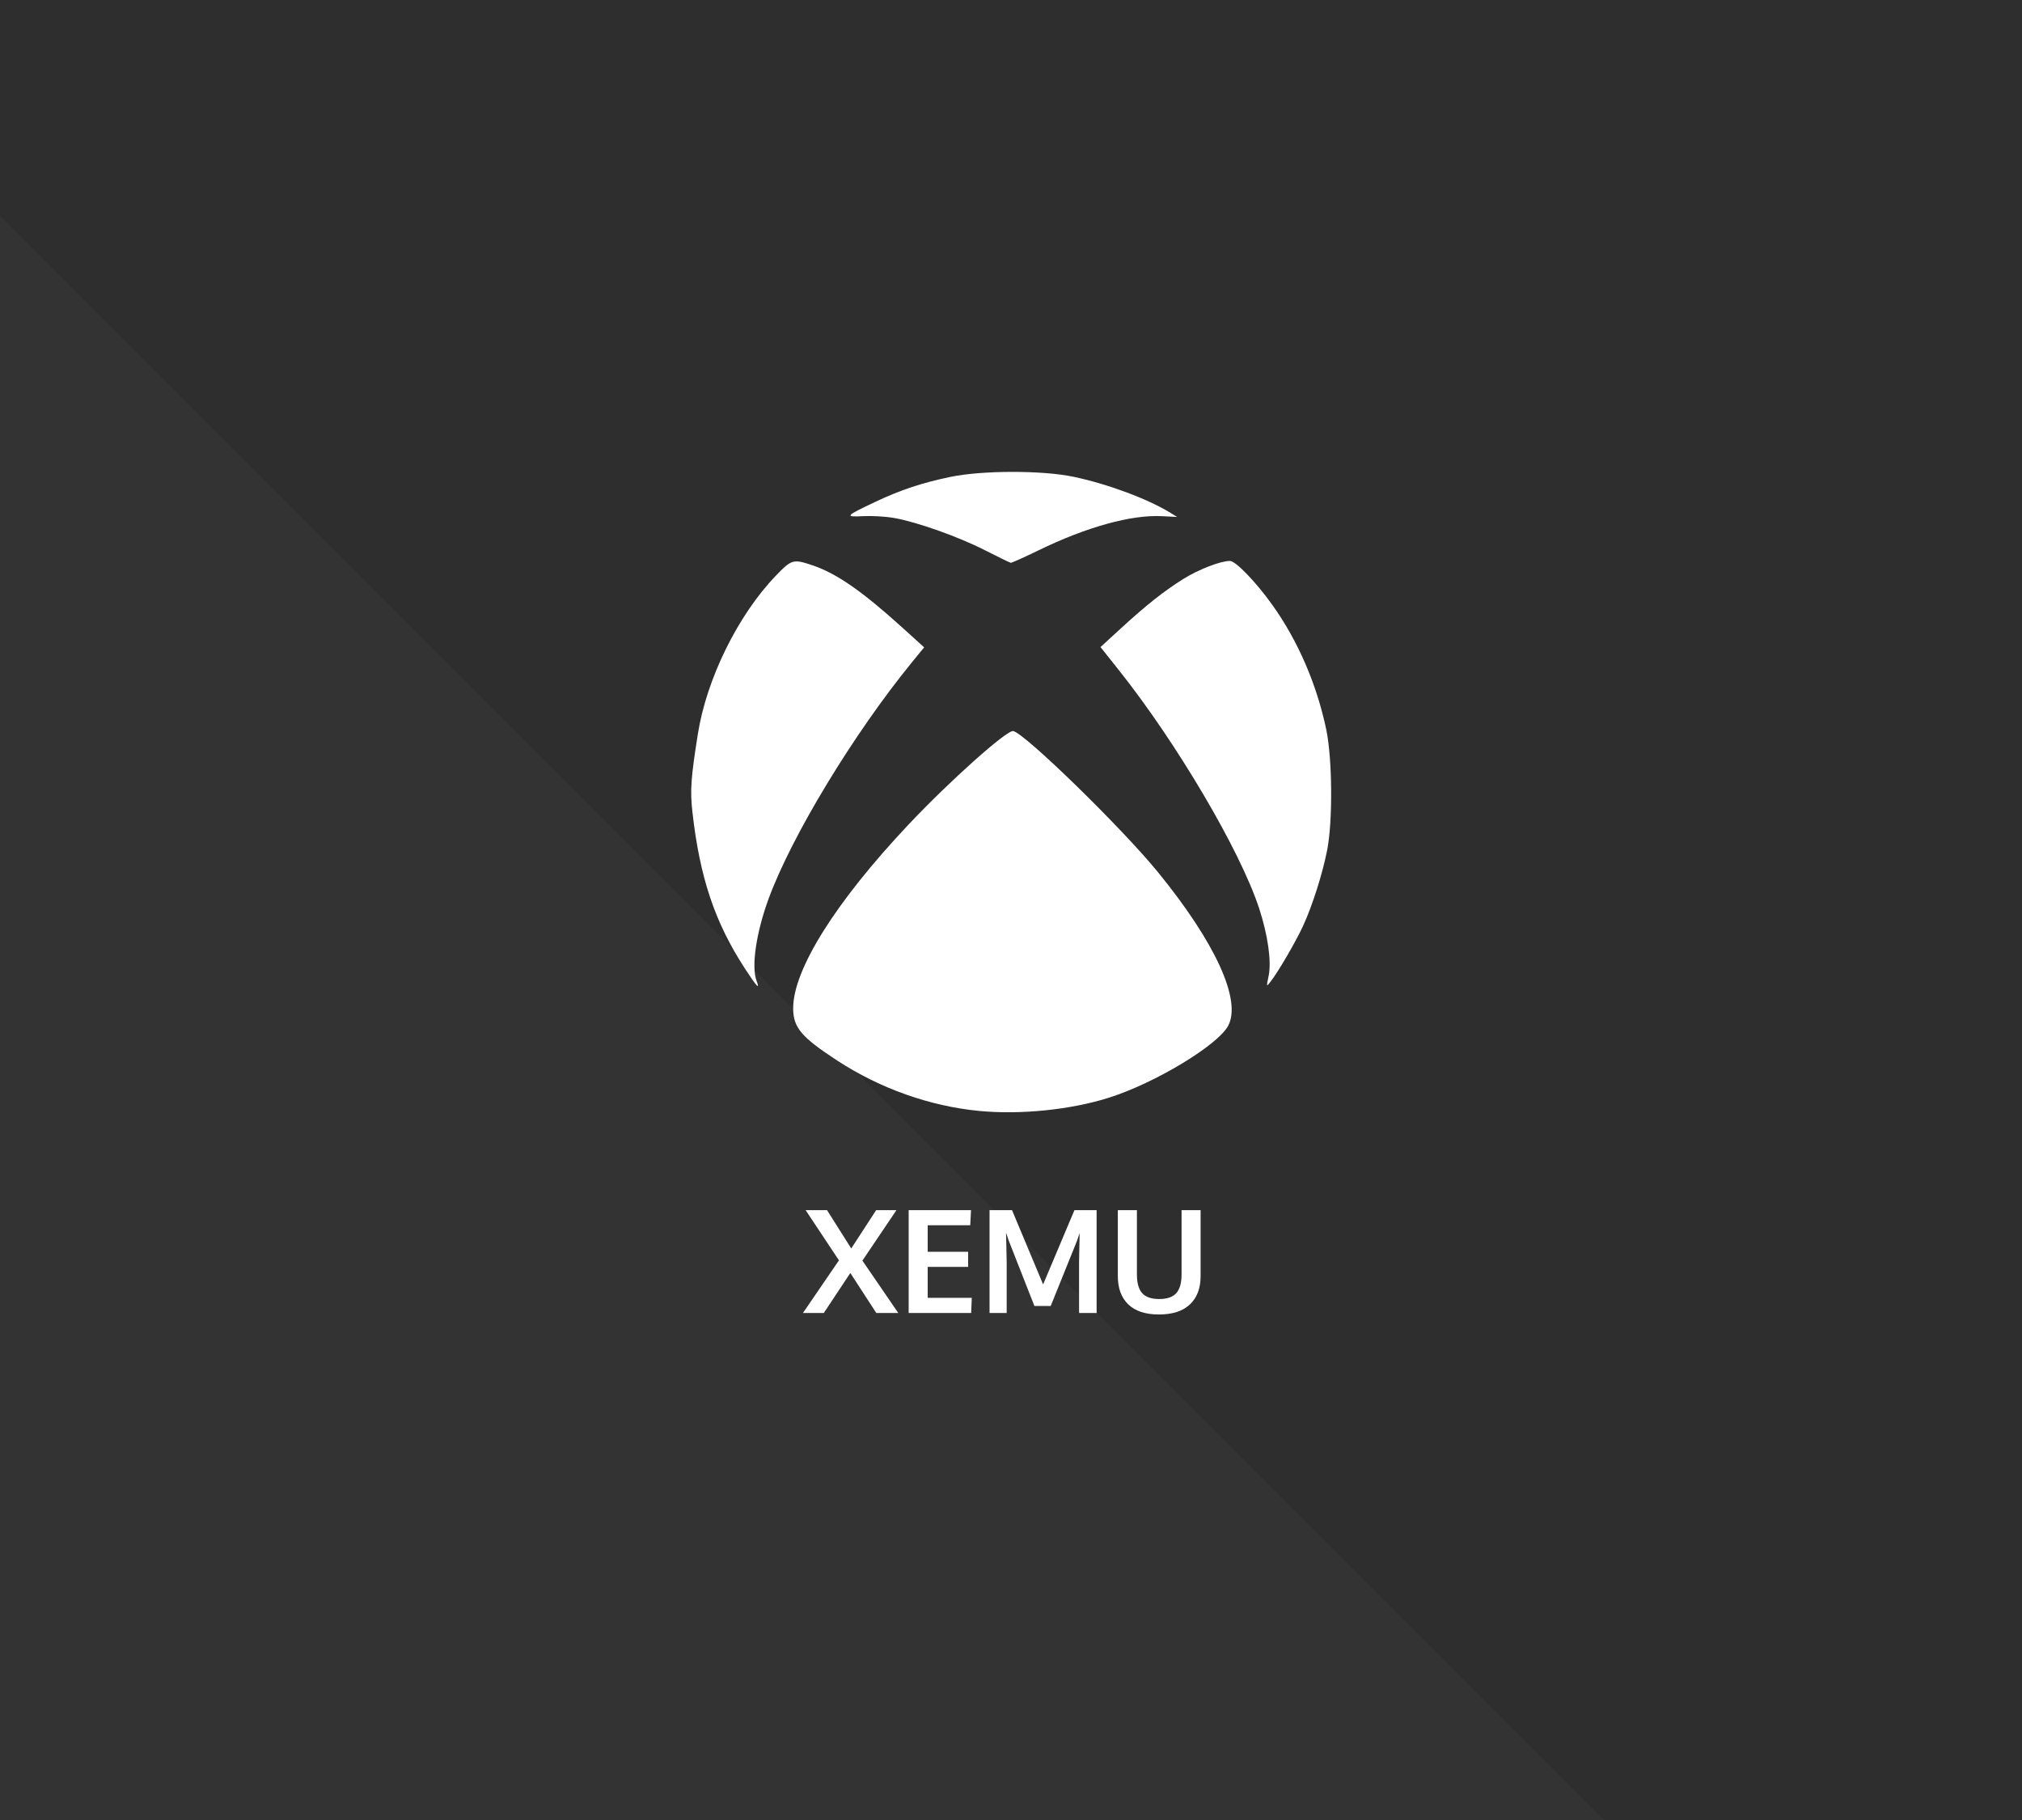
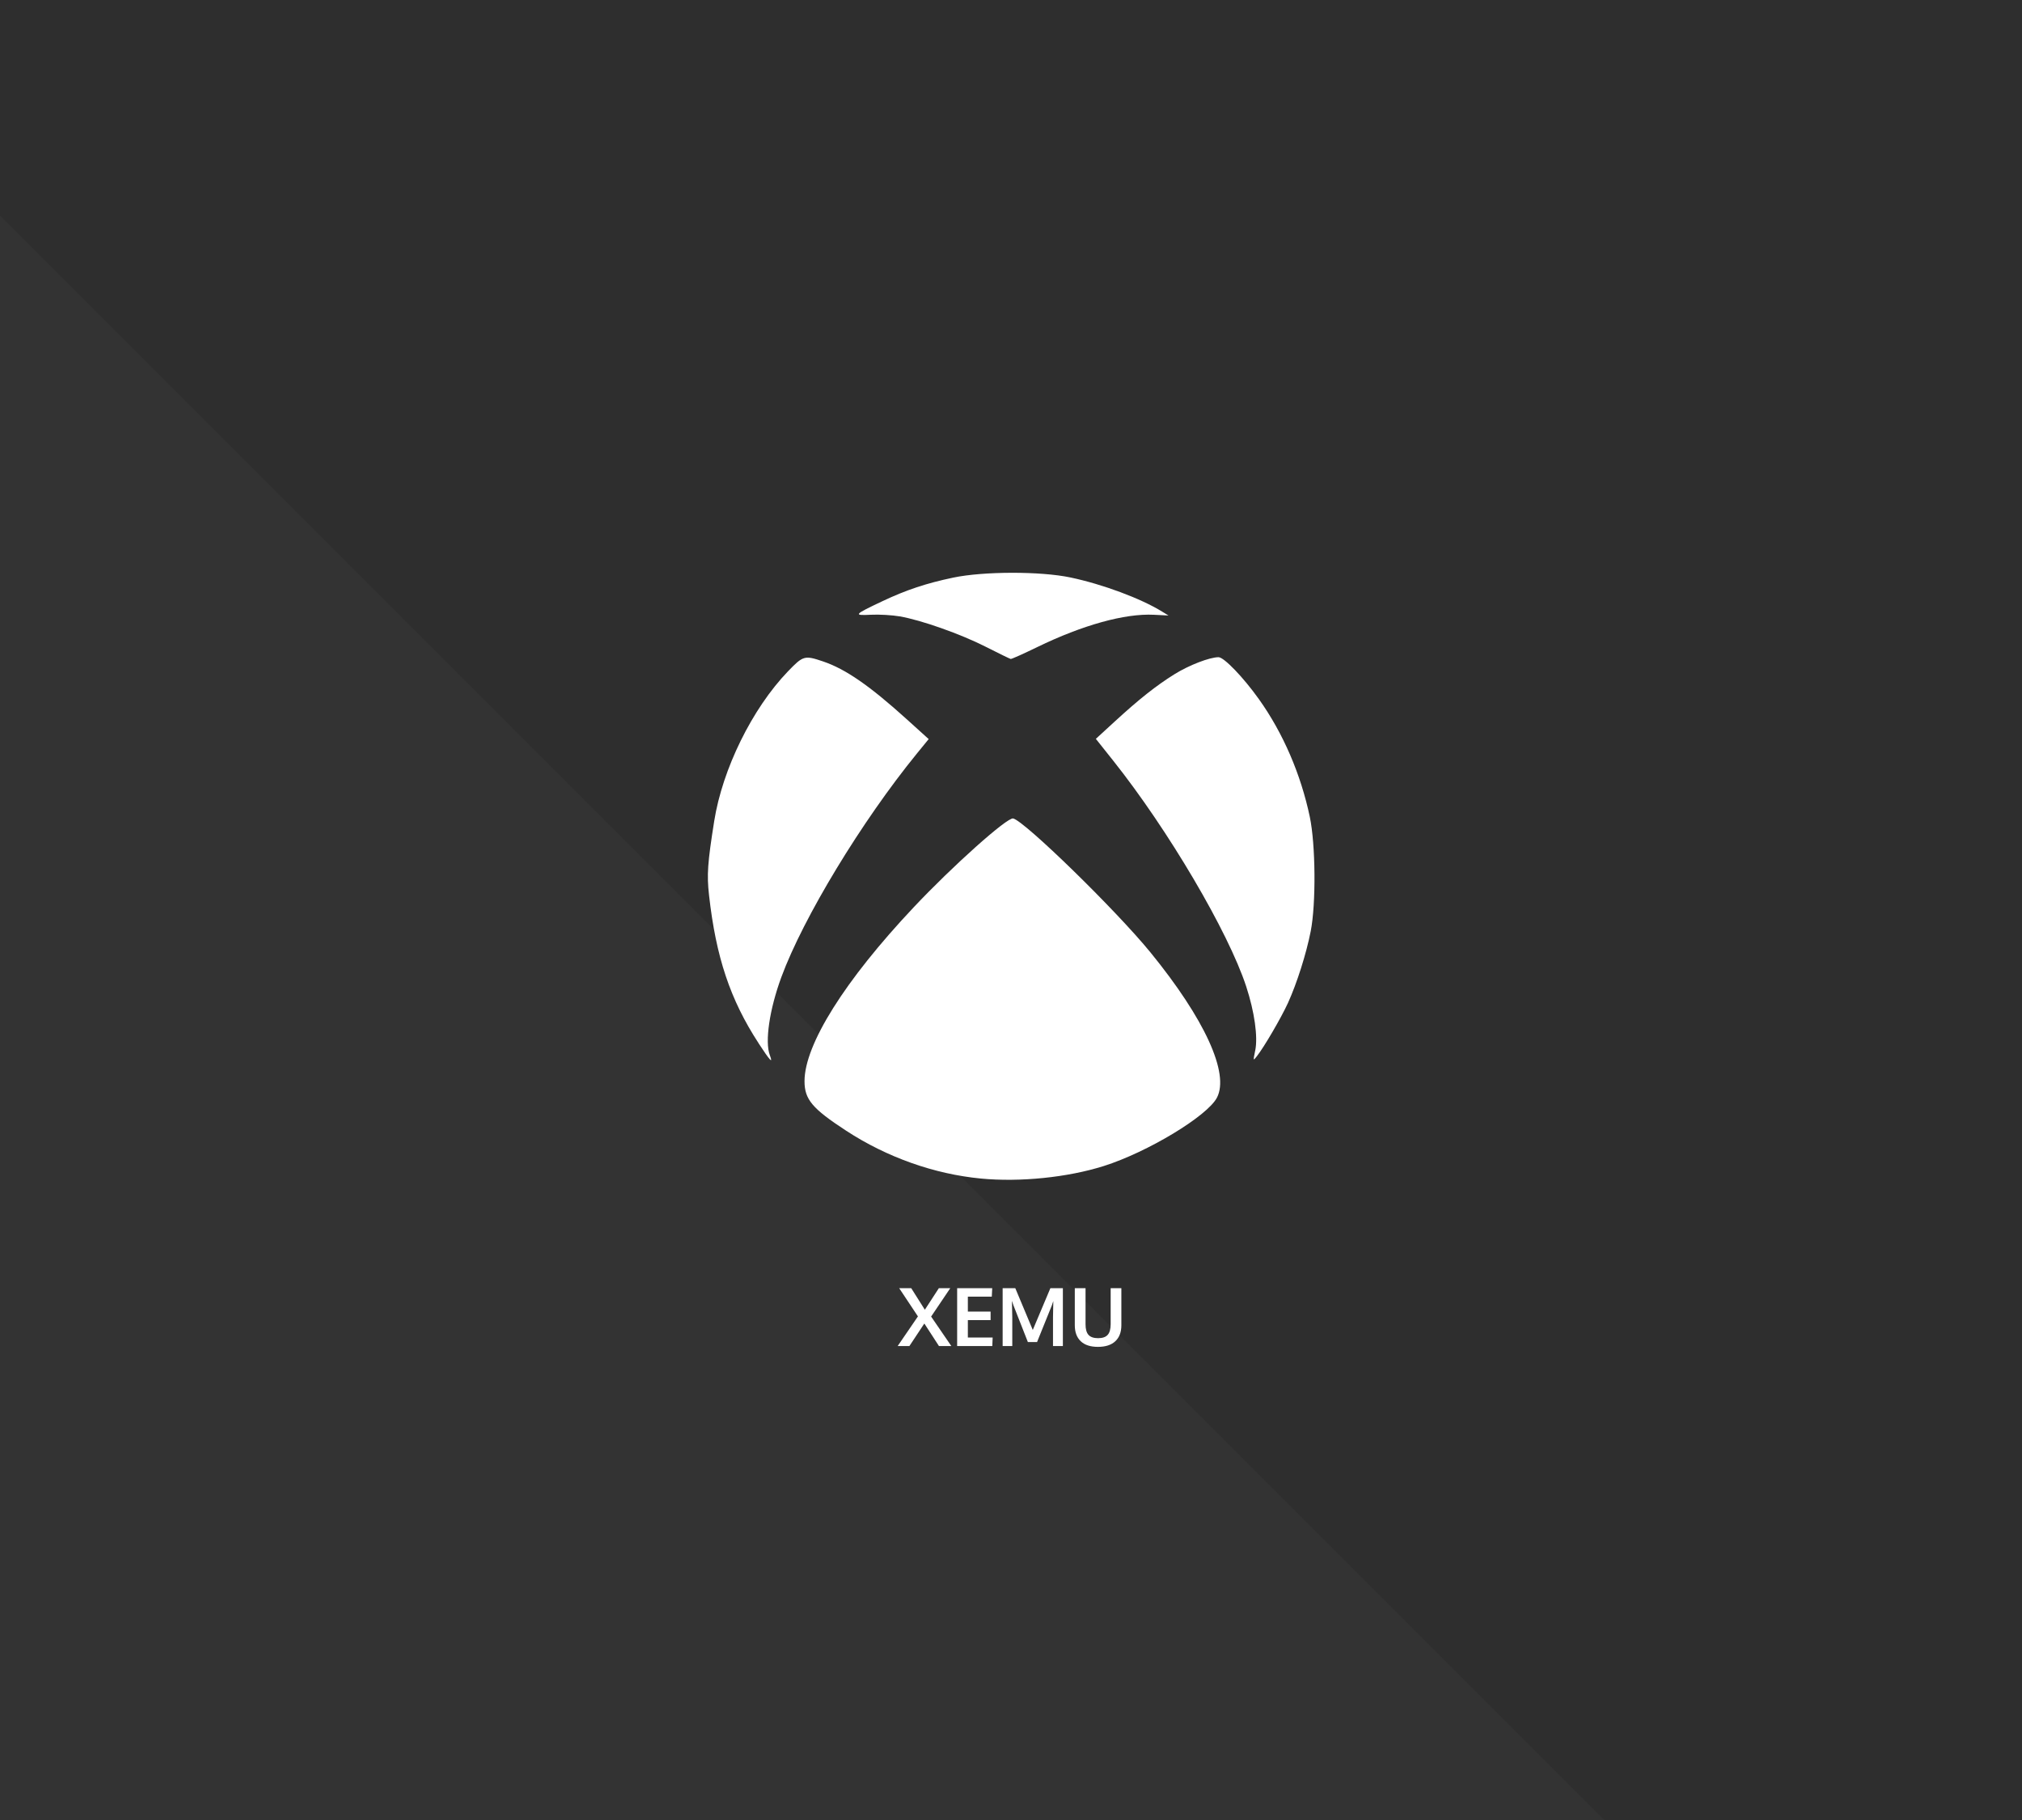
<svg xmlns="http://www.w3.org/2000/svg" width="100%" height="100%" viewBox="0 0 1200 1080" version="1.1" xml:space="preserve" style="fill-rule:evenodd;clip-rule:evenodd;stroke-linejoin:round;stroke-miterlimit:2;">
-   <g transform="matrix(1,0,0,1.09091,-720,207.273)">
-     <rect x="720" y="-190" width="1200" height="990" style="fill:rgb(46,46,46);" />
-   </g>
-   <g transform="matrix(0.707107,-0.707107,0.707107,0.707107,-575.938,-155.145)">
-     <path d="M-466.129,1280.63L207,607.5L207,1953.76L-466.129,1280.63Z" style="fill:rgb(51,51,51);" />
-   </g>
-   <g id="Xemu">
-     <g transform="matrix(4.41413,0,0,4.41413,405.795,275.608)">
-       <path d="M39.73,86.91C33.102,86.275 26.392,83.895 20.628,80.134C15.798,76.984 14.708,75.687 14.708,73.102C14.708,67.909 20.418,58.812 30.188,48.444C35.735,42.554 43.463,35.654 44.298,35.84C45.924,36.203 58.914,48.874 63.778,54.84C71.468,64.27 75.002,71.994 73.206,75.437C71.841,78.054 63.369,83.17 57.146,85.135C52.016,86.755 45.279,87.441 39.73,86.91ZM8.184,67.703C4.17,61.545 2.142,55.483 1.164,46.715C0.84,43.82 0.954,42.165 1.897,36.221C3.07,28.821 7.287,20.251 12.357,14.981C14.515,12.741 14.707,12.681 17.339,13.571C20.529,14.651 23.939,17.007 29.229,21.791L32.319,24.585L30.629,26.655C22.801,36.265 14.539,49.895 11.429,58.325C9.739,62.905 9.059,67.505 9.789,69.42C10.279,70.714 9.829,70.232 8.179,67.706L8.184,67.703ZM78.637,68.75C79.034,66.814 78.532,63.26 77.357,59.674C74.812,51.909 66.303,37.464 58.49,27.642L56.03,24.55L58.692,22.107C62.166,18.917 64.578,17.007 67.182,15.384C69.235,14.104 72.17,12.971 73.432,12.971C74.209,12.971 76.948,15.821 79.158,18.921C82.582,23.721 85.1,29.551 86.376,35.611C87.201,39.531 87.27,47.911 86.509,51.821C85.879,55.029 84.559,59.187 83.279,62.008C82.309,64.121 79.919,68.226 78.869,69.562C78.329,70.249 78.329,70.248 78.629,68.766L78.637,68.75ZM40.44,11.505C36.834,9.675 31.272,7.71 28.2,7.18C27.124,6.995 25.287,6.89 24.12,6.95C21.584,7.078 21.697,6.946 25.763,5.025C29.143,3.428 31.963,2.489 35.793,1.685C40.098,0.78 48.193,0.77 52.43,1.663C57.005,2.628 62.394,4.633 65.43,6.503L66.334,7.057L64.264,6.953C60.148,6.745 54.15,8.408 47.71,11.54C45.768,12.486 44.08,13.24 43.956,13.22C43.833,13.196 42.25,12.425 40.436,11.505L40.44,11.505Z" style="fill:white;fill-rule:nonzero;" />
+   <rect id="Artboard1" x="0" y="0" width="1200" height="1080" style="fill:none;" />
+   <g id="Artboard11">
+     <g transform="matrix(1,0,0,1.09091,-720,207.273)">
+       <rect x="720" y="-190" width="1200" height="990" style="fill:rgb(46,46,46);" />
    </g>
-     <g transform="matrix(1,0,0,1,14.6837,-61.2735)">
-       <path d="M461.837,840.419L483.212,809.169L463.42,779.378L476.129,779.378L490.504,802.128L505.295,779.378L517.337,779.378L497.129,809.336L518.42,840.419L505.379,840.419L489.962,816.669L474.212,840.419L461.837,840.419Z" style="fill:white;fill-rule:nonzero;" />
-       <path d="M524.587,840.419L524.587,779.378L561.587,779.378L561.129,788.336L535.879,788.336L535.879,804.086L559.879,804.086L559.879,813.044L535.879,813.044L535.879,831.419L562.045,831.419L561.67,840.419L524.587,840.419Z" style="fill:white;fill-rule:nonzero;" />
-       <path d="M572.587,840.419L572.587,779.378L585.92,779.378L604.379,823.461L622.962,779.378L636.129,779.378L636.129,840.419L625.712,840.419L625.712,810.253L626.045,792.961L624.504,797.544L608.879,836.253L599.212,836.253L583.92,797.336L582.379,792.753L582.754,810.419L582.754,840.419L572.587,840.419Z" style="fill:white;fill-rule:nonzero;" />
-       <path d="M673.129,841.294C665.129,841.294 659.059,839.301 654.92,835.315C650.782,831.329 648.712,825.711 648.712,818.461L648.712,779.378L660.045,779.378L660.045,817.503C660.045,822.586 661.08,826.294 663.15,828.628C665.219,830.961 668.615,832.128 673.337,832.128C677.976,832.128 681.337,830.954 683.42,828.607C685.504,826.26 686.545,822.544 686.545,817.461L686.545,779.378L697.837,779.378L697.837,818.544C697.837,825.739 695.726,831.329 691.504,835.315C687.282,839.301 681.157,841.294 673.129,841.294Z" style="fill:white;fill-rule:nonzero;" />
+     <g transform="matrix(0.707107,-0.707107,0.707107,0.707107,-575.938,-155.145)">
+       <path d="M-466.129,1280.63L207,607.5L207,1953.76L-466.129,1280.63Z" style="fill:rgb(51,51,51);" />
+     </g>
+     <g id="xemu.svg">
+       <g transform="matrix(4.18413,0,0,4.18413,415.92,335.717)">
+         <path d="M39.73,86.91C33.102,86.275 26.392,83.895 20.628,80.134C15.798,76.984 14.708,75.687 14.708,73.102C14.708,67.909 20.418,58.812 30.188,48.444C35.735,42.554 43.463,35.654 44.298,35.84C45.924,36.203 58.914,48.874 63.778,54.84C71.468,64.27 75.002,71.994 73.206,75.437C71.841,78.054 63.369,83.17 57.146,85.135C52.016,86.755 45.279,87.441 39.73,86.91ZM8.184,67.703C4.17,61.545 2.142,55.483 1.164,46.715C0.84,43.82 0.954,42.165 1.897,36.221C3.07,28.821 7.287,20.251 12.357,14.981C14.515,12.741 14.707,12.681 17.339,13.571C20.529,14.651 23.939,17.007 29.229,21.791L32.319,24.585L30.629,26.655C22.801,36.265 14.539,49.895 11.429,58.325C9.739,62.905 9.059,67.505 9.789,69.42C10.279,70.714 9.829,70.232 8.179,67.706L8.184,67.703ZM78.637,68.75C79.034,66.814 78.532,63.26 77.357,59.674C74.812,51.909 66.303,37.464 58.49,27.642L56.03,24.55L58.692,22.107C62.166,18.917 64.578,17.007 67.182,15.384C69.235,14.104 72.17,12.971 73.432,12.971C74.209,12.971 76.948,15.821 79.158,18.921C82.582,23.721 85.1,29.551 86.376,35.611C87.201,39.531 87.27,47.911 86.509,51.821C85.879,55.029 84.559,59.187 83.279,62.008C82.309,64.121 79.919,68.226 78.869,69.562C78.329,70.249 78.329,70.248 78.629,68.766L78.637,68.75ZM40.44,11.505C36.834,9.675 31.272,7.71 28.2,7.18C27.124,6.995 25.287,6.89 24.12,6.95C21.584,7.078 21.697,6.946 25.763,5.025C29.143,3.428 31.963,2.489 35.793,1.685C40.098,0.78 48.193,0.77 52.43,1.663C57.005,2.628 62.394,4.633 65.43,6.503L66.334,7.057L64.264,6.953C60.148,6.745 54.15,8.408 47.71,11.54C45.768,12.486 44.08,13.24 43.956,13.22C43.833,13.196 42.25,12.425 40.436,11.505L40.44,11.505Z" style="fill:white;fill-rule:nonzero;" />
+       </g>
+       <g transform="matrix(1,0,0,1,17.8621,-41.6765)">
+         <path d="M514.884,840.419L526.907,822.841L515.775,806.083L522.923,806.083L531.009,818.88L539.329,806.083L546.103,806.083L534.736,822.935L546.712,840.419L539.376,840.419L530.704,827.06L521.845,840.419L514.884,840.419Z" style="fill:white;fill-rule:nonzero;" />
+         <path d="M550.181,840.419L550.181,806.083L570.993,806.083L570.736,811.122L556.532,811.122L556.532,819.982L570.032,819.982L570.032,825.021L556.532,825.021L556.532,835.357L571.251,835.357L571.04,840.419L550.181,840.419Z" style="fill:white;fill-rule:nonzero;" />
+         <path d="M577.181,840.419L577.181,806.083L584.681,806.083L595.064,830.88L605.517,806.083L612.923,806.083L612.923,840.419L607.064,840.419L607.064,823.451L607.251,813.724L606.384,816.302L597.595,838.076L592.157,838.076L583.556,816.185L582.689,813.607L582.9,823.544L582.9,840.419L577.181,840.419Z" style="fill:white;fill-rule:nonzero;" />
+         <path d="M633.736,840.912C629.236,840.912 625.822,839.79 623.493,837.548C621.165,835.306 620.001,832.146 620.001,828.068L620.001,806.083L626.376,806.083L626.376,827.529C626.376,830.388 626.958,832.474 628.122,833.787C629.286,835.099 631.197,835.755 633.853,835.755C636.462,835.755 638.353,835.095 639.525,833.775C640.697,832.455 641.282,830.365 641.282,827.505L641.282,806.083L647.634,806.083L647.634,828.115C647.634,832.162 646.447,835.306 644.072,837.548C641.697,839.79 638.251,840.912 633.736,840.912Z" style="fill:white;fill-rule:nonzero;" />
+       </g>
    </g>
  </g>
</svg>
